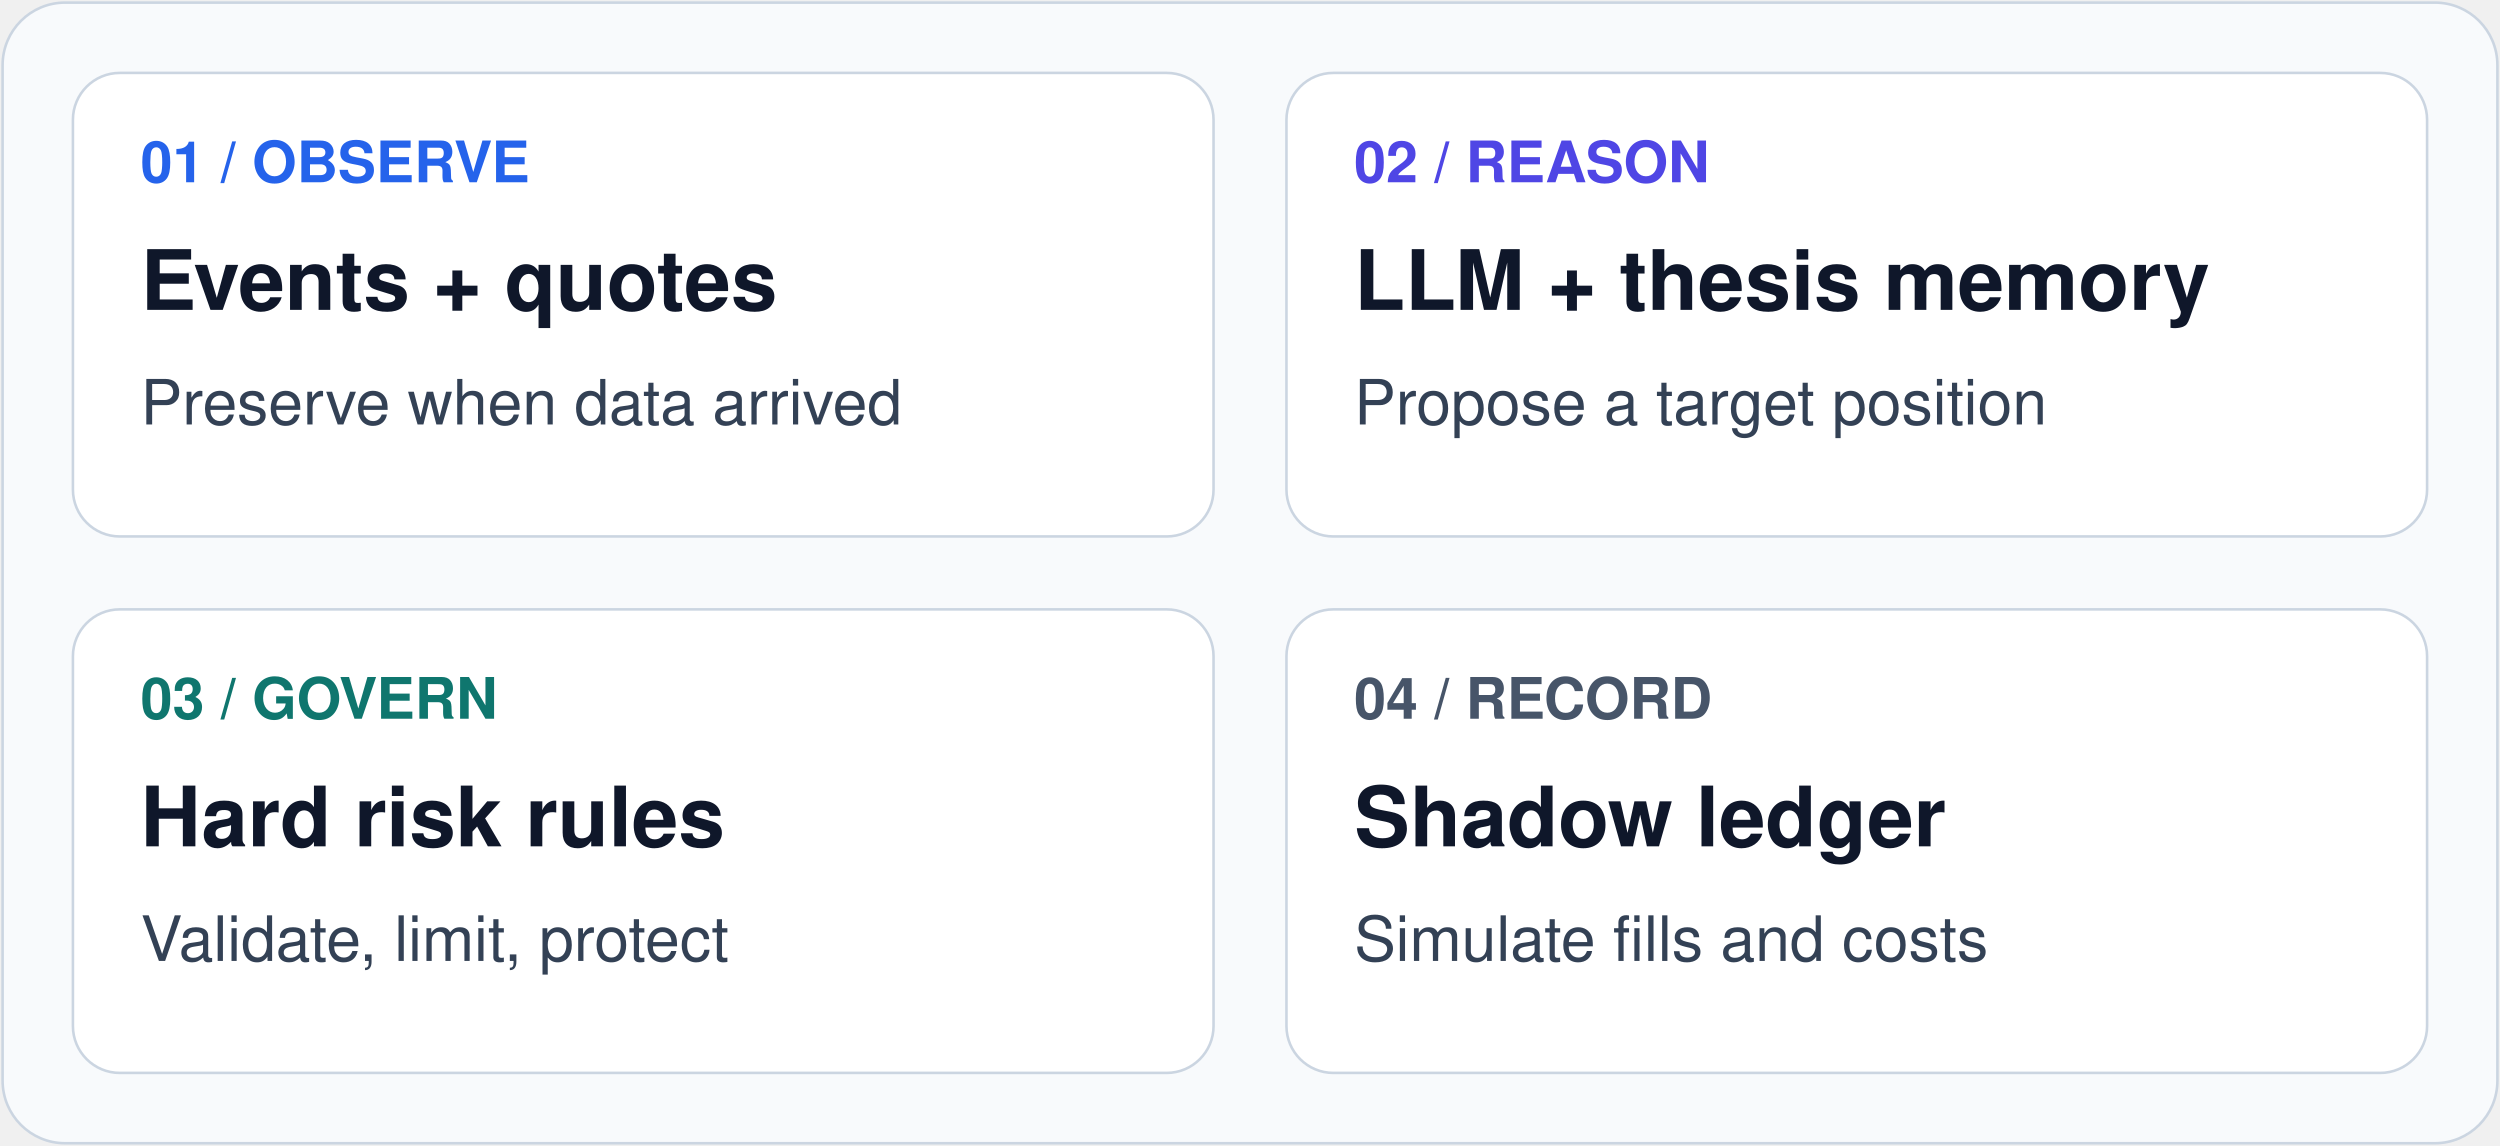
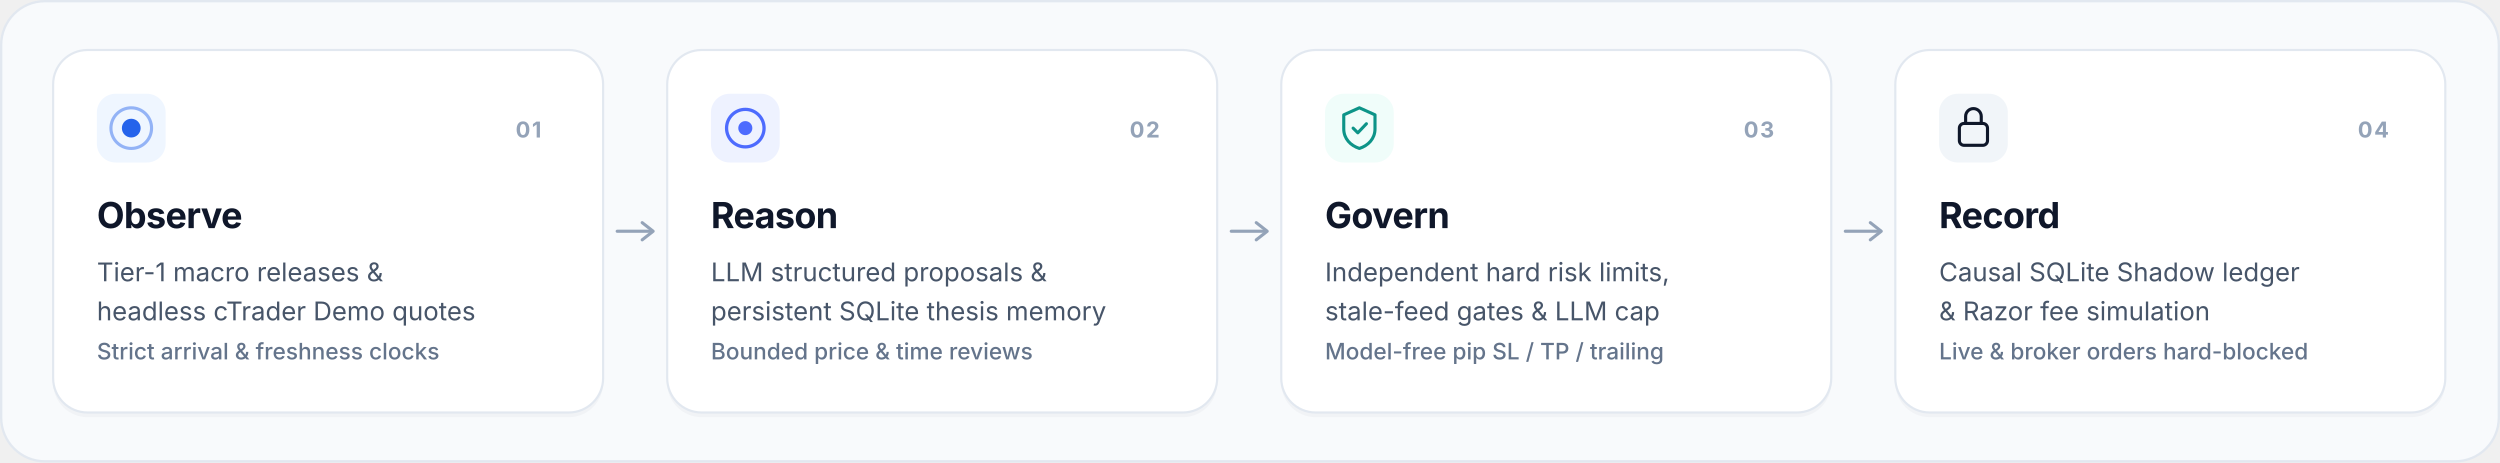
- <svg xmlns="http://www.w3.org/2000/svg" width="960" height="440" viewBox="0 0 960 440" role="img" aria-labelledby="pipeline-title pipeline-desc">
-   <rect x="1" y="1" width="958" height="438" rx="24" fill="#F8FAFC" stroke="#CBD5E1" />
-   <g font-family="-apple-system, BlinkMacSystemFont, 'Segoe UI', Helvetica, Arial, sans-serif">
-     <g transform="translate(28 28)">
-       <rect width="438" height="178" rx="18" fill="#FFFFFF" stroke="#CBD5E1" />
-       <text x="26" y="42" fill="#2563EB" font-size="22" font-weight="700">01 / OBSERVE</text>
-       <text x="26" y="91" fill="#0F172A" font-size="32" font-weight="600">Events + quotes</text>
-       <text x="26" y="135" fill="#334155" font-size="24">Preserve when data arrived</text>
+ <svg xmlns="http://www.w3.org/2000/svg" width="1600" height="296" viewBox="0 0 1600 296" role="img" aria-labelledby="pipe-title pipe-desc" shape-rendering="geometricPrecision" text-rendering="geometricPrecision">
+   <rect x="0.75" y="0.75" width="1598.5" height="294.5" rx="28" fill="#F8FAFC" stroke="#E2E8F0" stroke-width="1.5" />
+   <g font-family="-apple-system, BlinkMacSystemFont, 'SF Pro Display', 'SF Pro Text', 'Inter', 'Segoe UI', Helvetica, Arial, sans-serif">
+     <g transform="translate(34, 32)">
+       <rect x="0" y="3" width="352" height="232" rx="22" fill="#0F172A" fill-opacity="0.03" />
+       <rect width="352" height="232" rx="22" fill="#FFFFFF" stroke="#E2E8F0" stroke-width="1.4" />
+       <rect x="28" y="28" width="44" height="44" rx="12" fill="#EFF6FF" />
+       <circle cx="50" cy="50" r="6" fill="#2563EB" />
+       <circle cx="50" cy="50" r="13" fill="none" stroke="#2563EB" stroke-opacity="0.45" stroke-width="2" />
+       <text x="296" y="56" fill="#94A3B8" font-size="14" font-weight="700" letter-spacing="1">01</text>
+       <text x="28" y="114" fill="#0F172A" font-size="23" font-weight="650" letter-spacing="-0.4">Observe</text>
+       <text x="28" y="148" fill="#475569" font-size="16.5" font-weight="400">Tier-1 macro releases &amp;</text>
+       <text x="28" y="173" fill="#475569" font-size="16.5" font-weight="400">headless cTrader Demo quotes</text>
+       <text x="28" y="198" fill="#64748B" font-size="14.5" font-weight="500">Strict arrival &amp; freshness clocks</text>
    </g>
-     <g transform="translate(494 28)">
-       <rect width="438" height="178" rx="18" fill="#FFFFFF" stroke="#CBD5E1" />
-       <text x="26" y="42" fill="#4F46E5" font-size="22" font-weight="700">02 / REASON</text>
-       <text x="26" y="91" fill="#0F172A" font-size="32" font-weight="600">LLM + thesis memory</text>
-       <text x="26" y="135" fill="#334155" font-size="24">Propose a target position</text>
+     <g stroke="#94A3B8" stroke-width="2" fill="none" stroke-linecap="round" stroke-linejoin="round">
+       <line x1="395" y1="148" x2="417" y2="148" />
+       <path d="M 411 142.5 L 418 148 L 411 153.5" />
    </g>
-     <g transform="translate(28 234)">
-       <rect width="438" height="178" rx="18" fill="#FFFFFF" stroke="#CBD5E1" />
-       <text x="26" y="42" fill="#0F766E" font-size="22" font-weight="700">03 / GOVERN</text>
-       <text x="26" y="91" fill="#0F172A" font-size="32" font-weight="600">Hard risk rules</text>
-       <text x="26" y="135" fill="#334155" font-size="24">Validate, limit, protect</text>
+     <g transform="translate(427, 32)">
+       <rect x="0" y="3" width="352" height="232" rx="22" fill="#0F172A" fill-opacity="0.03" />
+       <rect width="352" height="232" rx="22" fill="#FFFFFF" stroke="#E2E8F0" stroke-width="1.4" />
+       <rect x="28" y="28" width="44" height="44" rx="12" fill="#EEF2FF" />
+       <circle cx="50" cy="50" r="12" fill="none" stroke="#4D6BFE" stroke-width="2.1" />
+       <circle cx="50" cy="50" r="4.5" fill="#4D6BFE" />
+       <text x="296" y="56" fill="#94A3B8" font-size="14" font-weight="700" letter-spacing="1">02</text>
+       <text x="28" y="114" fill="#0F172A" font-size="23" font-weight="650" letter-spacing="-0.4">Reason</text>
+       <text x="28" y="148" fill="#475569" font-size="16.5" font-weight="400">LLM structured proposals &amp;</text>
+       <text x="28" y="173" fill="#475569" font-size="16.5" font-weight="400">persistent SQLite thesis memory</text>
+       <text x="28" y="198" fill="#64748B" font-size="14.5" font-weight="500">Bounded price &amp; time reviews</text>
    </g>
-     <g transform="translate(494 234)">
-       <rect width="438" height="178" rx="18" fill="#FFFFFF" stroke="#CBD5E1" />
-       <text x="26" y="42" fill="#475569" font-size="22" font-weight="700">04 / RECORD</text>
-       <text x="26" y="91" fill="#0F172A" font-size="32" font-weight="600">Shadow ledger</text>
-       <text x="26" y="135" fill="#334155" font-size="24">Simulate fills and costs</text>
+     <g stroke="#94A3B8" stroke-width="2" fill="none" stroke-linecap="round" stroke-linejoin="round">
+       <line x1="788" y1="148" x2="810" y2="148" />
+       <path d="M 804 142.5 L 811 148 L 804 153.5" />
+     </g>
+     <g transform="translate(820, 32)">
+       <rect x="0" y="3" width="352" height="232" rx="22" fill="#0F172A" fill-opacity="0.03" />
+       <rect width="352" height="232" rx="22" fill="#FFFFFF" stroke="#E2E8F0" stroke-width="1.4" />
+       <rect x="28" y="28" width="44" height="44" rx="12" fill="#F0FDFA" />
+       <path d="M 50 37 L 60 41.5 V 50.5 C 60 56.8 55.6 61.2 50 63 C 44.4 61.2 40 56.8 40 50.5 V 41.5 Z" fill="none" stroke="#0D9488" stroke-width="2" stroke-linejoin="round" />
+       <path d="M 46 50 L 49 53 L 54.5 47.2" fill="none" stroke="#0D9488" stroke-width="2" stroke-linecap="round" stroke-linejoin="round" />
+       <text x="296" y="56" fill="#94A3B8" font-size="14" font-weight="700" letter-spacing="1">03</text>
+       <text x="28" y="114" fill="#0F172A" font-size="23" font-weight="650" letter-spacing="-0.4">Govern</text>
+       <text x="28" y="148" fill="#475569" font-size="16.5" font-weight="400">Independent hard risk limits,</text>
+       <text x="28" y="173" fill="#475569" font-size="16.5" font-weight="400">stale-feed gates &amp; LLM cap</text>
+       <text x="28" y="198" fill="#64748B" font-size="14.5" font-weight="500">Model-free pip SL / TP / trailing</text>
+     </g>
+     <g stroke="#94A3B8" stroke-width="2" fill="none" stroke-linecap="round" stroke-linejoin="round">
+       <line x1="1181" y1="148" x2="1203" y2="148" />
+       <path d="M 1197 142.5 L 1204 148 L 1197 153.5" />
+     </g>
+     <g transform="translate(1213, 32)">
+       <rect x="0" y="3" width="352" height="232" rx="22" fill="#0F172A" fill-opacity="0.03" />
+       <rect width="352" height="232" rx="22" fill="#FFFFFF" stroke="#E2E8F0" stroke-width="1.4" />
+       <rect x="28" y="28" width="44" height="44" rx="12" fill="#F1F5F9" />
+       <rect x="41" y="47" width="18" height="14" rx="3" fill="none" stroke="#0F172A" stroke-width="2" />
+       <path d="M 45 47 V 42.5 A 5 5 0 0 1 55 42.5 V 47" fill="none" stroke="#0F172A" stroke-width="2" stroke-linecap="round" />
+       <text x="296" y="56" fill="#94A3B8" font-size="14" font-weight="700" letter-spacing="1">04</text>
+       <text x="28" y="114" fill="#0F172A" font-size="23" font-weight="650" letter-spacing="-0.4">Record</text>
+       <text x="28" y="148" fill="#475569" font-size="16.5" font-weight="400">Causal SQLite Shadow ledger</text>
+       <text x="28" y="173" fill="#475569" font-size="16.5" font-weight="400">&amp; Razor fee simulation</text>
+       <text x="28" y="198" fill="#64748B" font-size="14.5" font-weight="500">Live &amp; broker orders hard-blocked</text>
    </g>
  </g>
</svg>
